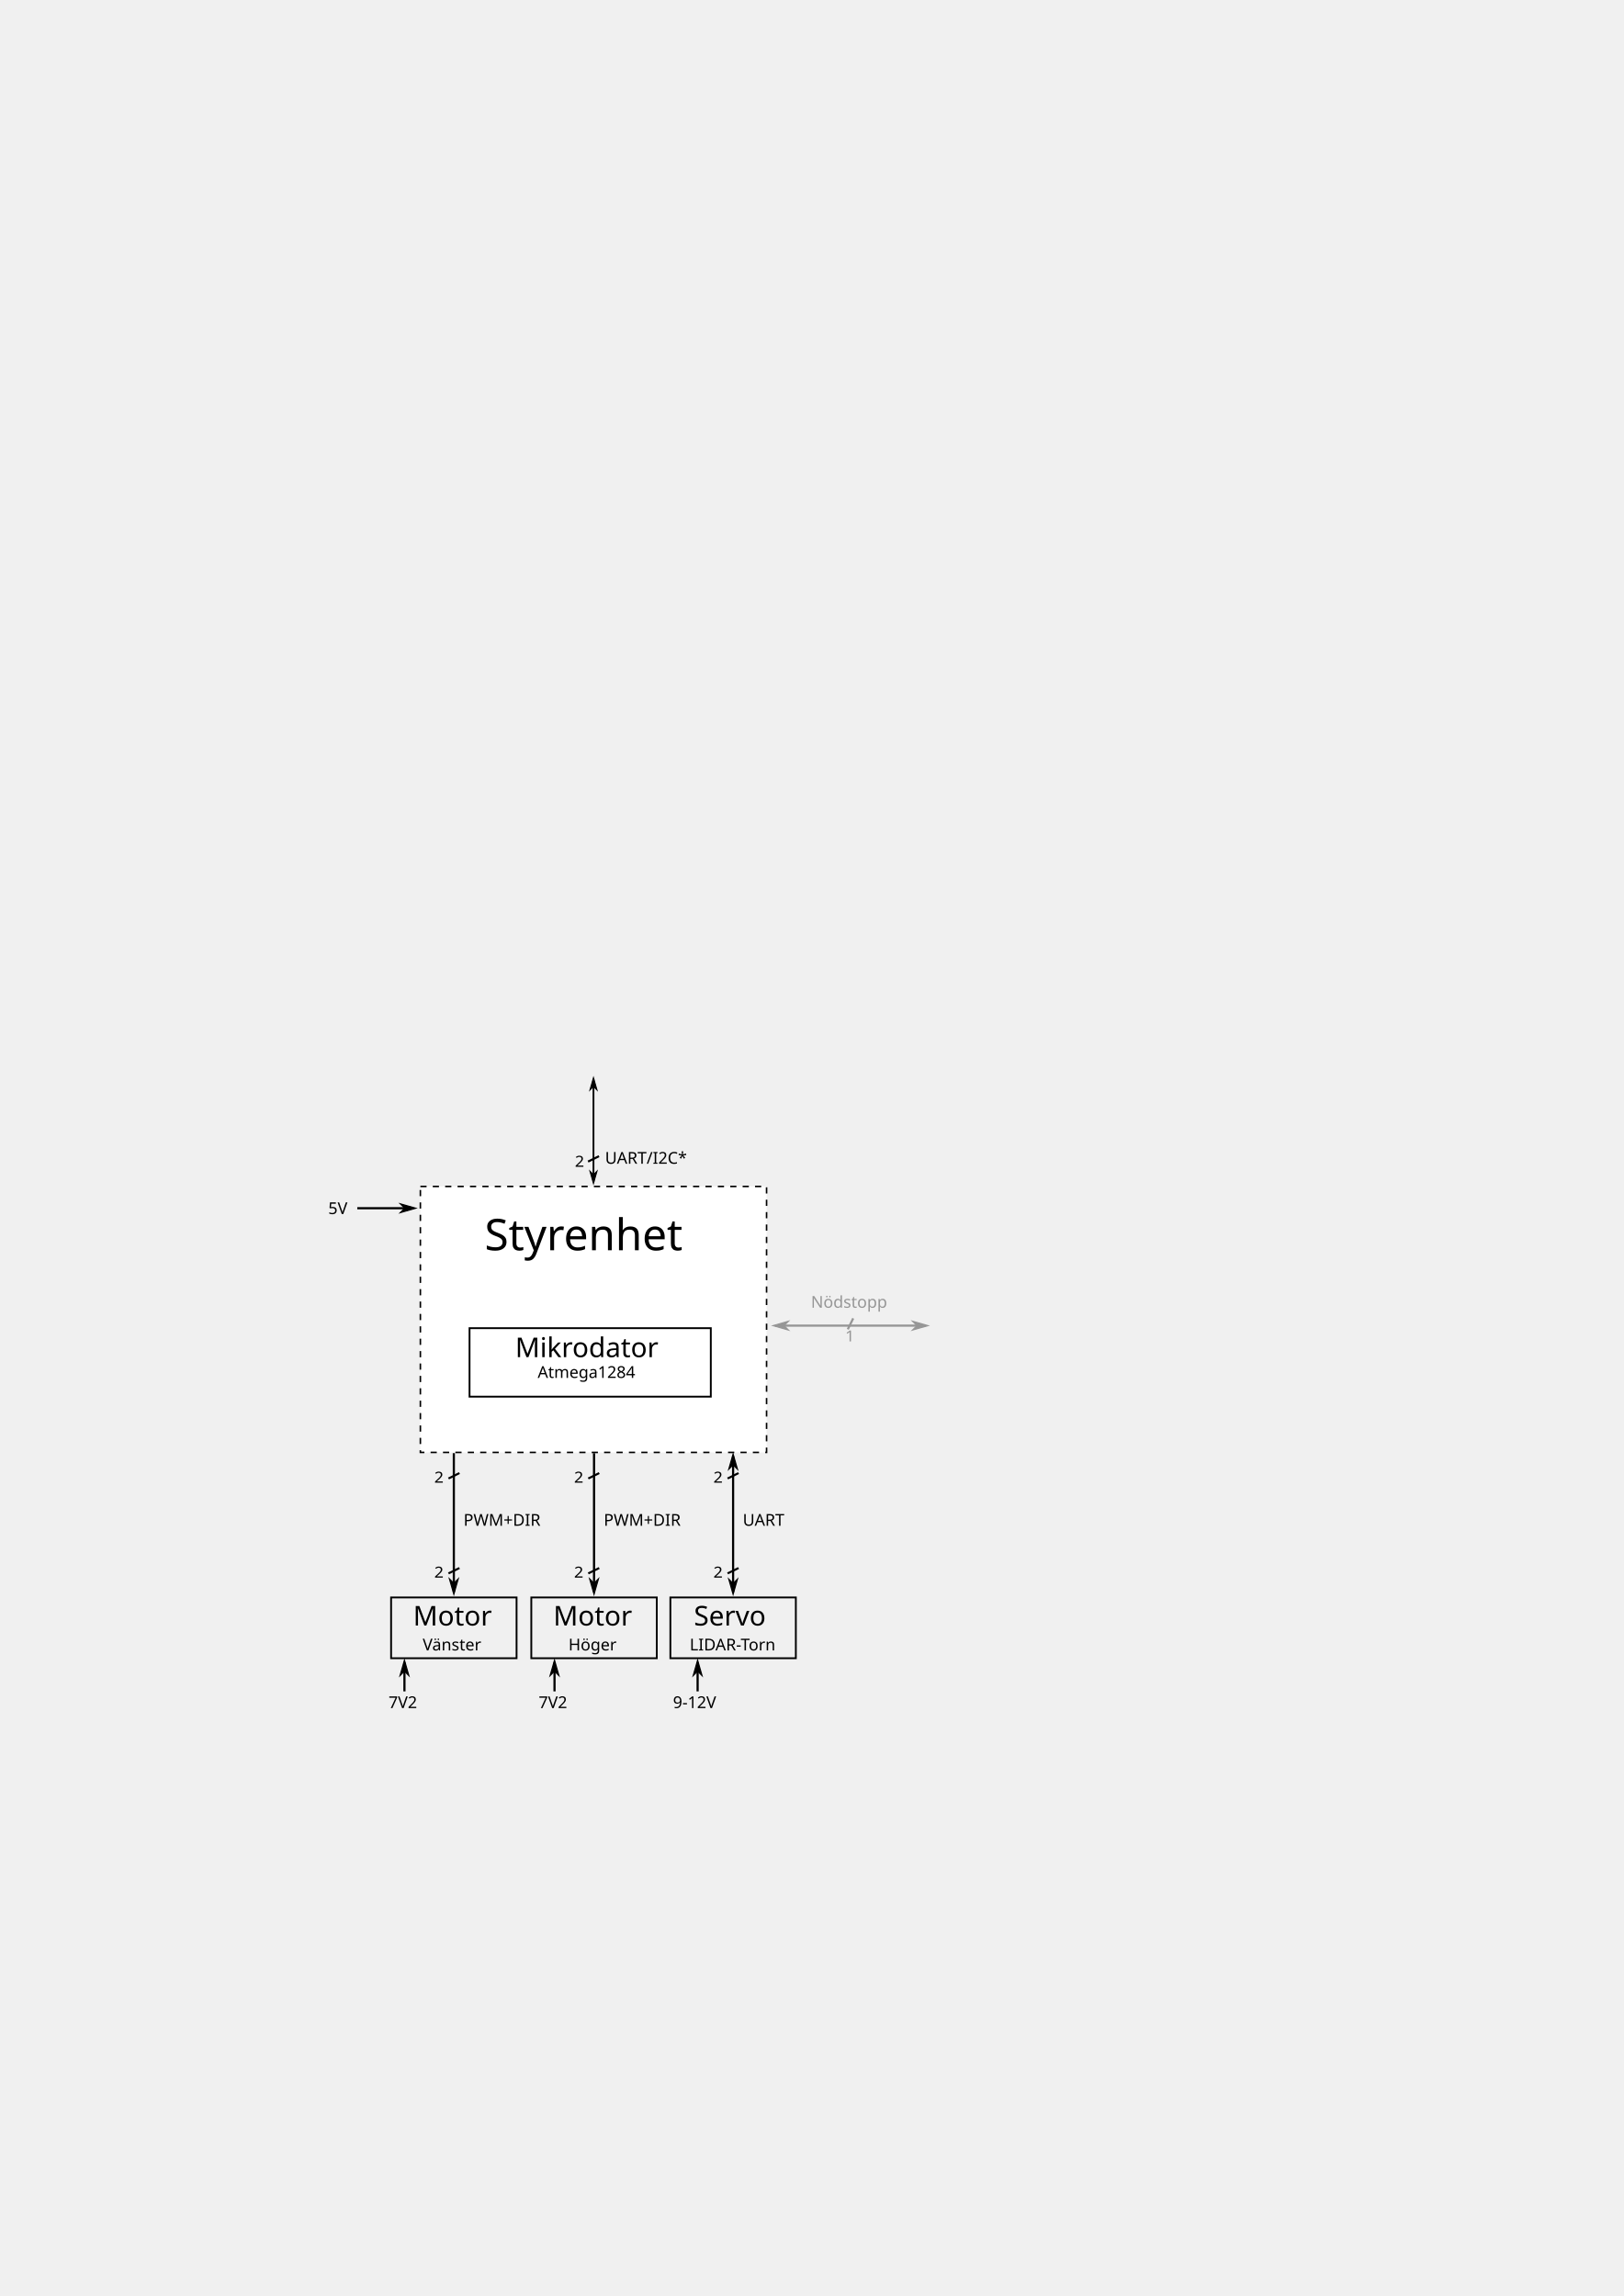
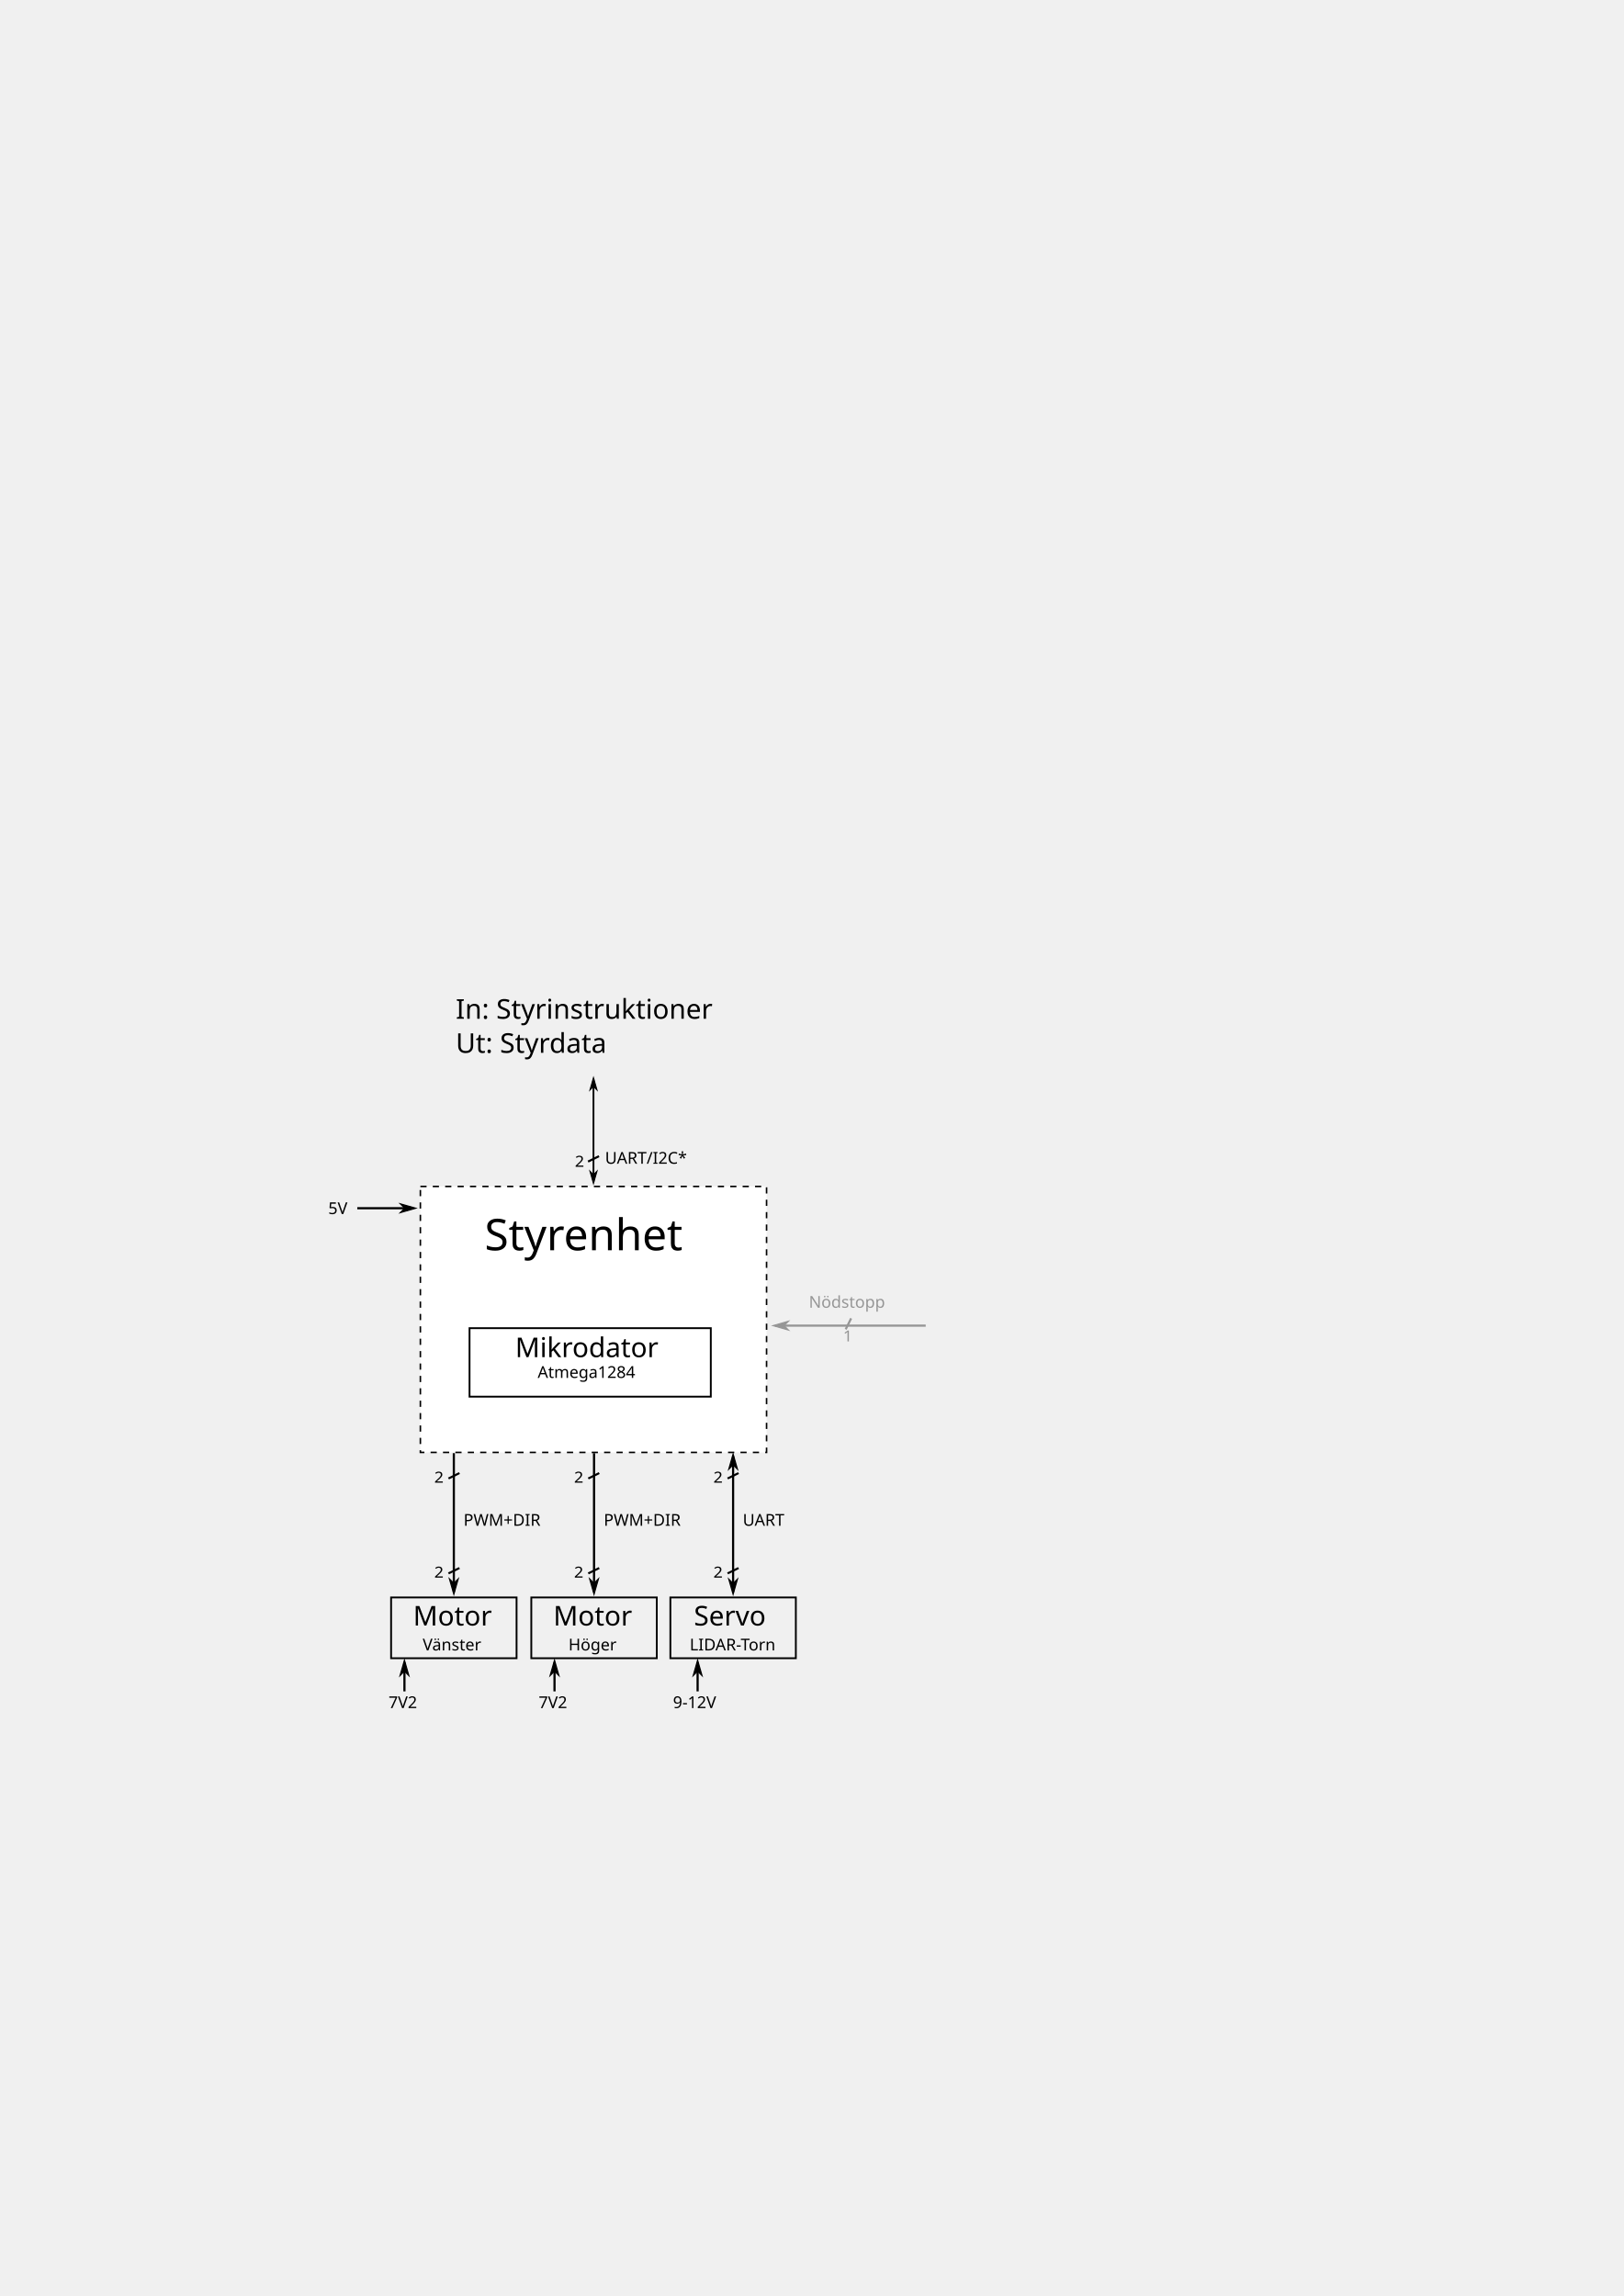
<svg xmlns="http://www.w3.org/2000/svg" width="210mm" height="297mm" viewBox="0 0 744.094 1052.362" id="svg9774" version="1.1">
  <defs id="defs9776">
+     <marker orient="auto" refY="0.0" refX="0.0" id="Arrow1Lstart" style="overflow:visible">
+       <path id="path13245" d="M 0.0,0.0 L 5.0,-5.0 L -12.5,0.0 L 5.0,5.0 L 0.0,0.0 z " style="fill-rule:evenodd;stroke:#969696;stroke-width:1pt;stroke-opacity:1;fill:#969696;fill-opacity:1" transform="scale(0.8) translate(12.5,0)" />
+     </marker>
    <marker orient="auto" refY="0" refX="0" id="marker6600" style="overflow:visible">
      <path id="path6602" d="M 0,0 5,-5 -12.5,0 5,5 0,0 Z" style="fill:#000000;fill-opacity:1;fill-rule:evenodd;stroke:#000000;stroke-width:1pt;stroke-opacity:1" transform="matrix(0.4,0,0,0.4,4,0)" />
    </marker>
    <marker orient="auto" refY="0" refX="0" id="marker4690-4" style="overflow:visible">
      <path id="path4692-5" d="M 0,0 5,-5 -12.5,0 5,5 0,0 Z" style="fill:#000000;fill-opacity:1;fill-rule:evenodd;stroke:#000000;stroke-width:1pt;stroke-opacity:1" transform="matrix(-0.4,0,0,-0.4,-4,0)" />
    </marker>
    <marker orient="auto" refY="0" refX="0" id="marker8162" style="overflow:visible">
      <path id="path8164" d="M 0,0 5,-5 -12.5,0 5,5 0,0 Z" style="fill:#969696;fill-opacity:1;fill-rule:evenodd;stroke:#969696;stroke-width:1pt;stroke-opacity:1" transform="matrix(0.4,0,0,0.4,4,0)" />
    </marker>
    <marker orient="auto" refY="0" refX="0" id="marker8166" style="overflow:visible">
      <path id="path8168" d="M 0,0 5,-5 -12.5,0 5,5 0,0 Z" style="fill:#969696;fill-opacity:1;fill-rule:evenodd;stroke:#969696;stroke-width:1pt;stroke-opacity:1" transform="matrix(-0.4,0,0,-0.4,-4,0)" />
    </marker>
    <marker orient="auto" refY="0" refX="0" id="marker9041-3-5-6-6-8-0-9" style="overflow:visible">
      <path id="path9043-1-6-2-7-7-7-0" d="M 0,0 5,-5 -12.5,0 5,5 0,0 Z" style="fill:#000000;fill-opacity:1;fill-rule:evenodd;stroke:#000000;stroke-width:1pt;stroke-opacity:1" transform="matrix(-0.4,0,0,-0.4,-4,0)" />
    </marker>
    <marker orient="auto" refY="0" refX="0" id="marker9041-3-5-6-6-8-42" style="overflow:visible">
      <path id="path9043-1-6-2-7-7-2" d="M 0,0 5,-5 -12.5,0 5,5 0,0 Z" style="fill:#000000;fill-opacity:1;fill-rule:evenodd;stroke:#000000;stroke-width:1pt;stroke-opacity:1" transform="matrix(-0.4,0,0,-0.4,-4,0)" />
    </marker>
    <marker orient="auto" refY="0" refX="0" id="marker9041-3-5-6-6-8-0" style="overflow:visible">
      <path id="path9043-1-6-2-7-7-7" d="M 0,0 5,-5 -12.5,0 5,5 0,0 Z" style="fill:#000000;fill-opacity:1;fill-rule:evenodd;stroke:#000000;stroke-width:1pt;stroke-opacity:1" transform="matrix(-0.4,0,0,-0.4,-4,0)" />
    </marker>
    <marker orient="auto" refY="0" refX="0" id="marker9041-3-3" style="overflow:visible">
      <path id="path9043-1-9" d="M 0,0 5,-5 -12.5,0 5,5 0,0 Z" style="fill:#000000;fill-opacity:1;fill-rule:evenodd;stroke:#000000;stroke-width:1pt;stroke-opacity:1" transform="matrix(-0.4,0,0,-0.4,-4,0)" />
    </marker>
    <marker orient="auto" refY="0" refX="0" id="marker7029" style="overflow:visible">
      <path id="path7031" d="M 0,0 5,-5 -12.5,0 5,5 0,0 Z" style="fill:#000000;fill-opacity:1;fill-rule:evenodd;stroke:#000000;stroke-width:1pt;stroke-opacity:1" transform="matrix(0.4,0,0,0.4,4,0)" />
    </marker>
    <marker orient="auto" refY="0" refX="0" id="marker6588-9-2" style="overflow:visible">
      <path id="path6590-4-0" d="M 0,0 5,-5 -12.5,0 5,5 0,0 Z" style="fill:#000000;fill-opacity:1;fill-rule:evenodd;stroke:#000000;stroke-width:1pt;stroke-opacity:1" transform="matrix(-0.4,0,0,-0.4,-4,0)" />
    </marker>
    <marker orient="auto" refY="0" refX="0" id="marker6588-9" style="overflow:visible">
      <path id="path6590-4" d="M 0,0 5,-5 -12.5,0 5,5 0,0 Z" style="fill:#000000;fill-opacity:1;fill-rule:evenodd;stroke:#000000;stroke-width:1pt;stroke-opacity:1" transform="matrix(-0.4,0,0,-0.4,-4,0)" />
    </marker>
    <marker orient="auto" refY="0" refX="0" id="marker6588" style="overflow:visible">
      <path id="path6590" d="M 0,0 5,-5 -12.5,0 5,5 0,0 Z" style="fill:#000000;fill-opacity:1;fill-rule:evenodd;stroke:#000000;stroke-width:1pt;stroke-opacity:1" transform="matrix(-0.4,0,0,-0.4,-4,0)" />
    </marker>
  </defs>
  <g id="layer1">
    <path style="fill:none;fill-rule:evenodd;stroke:#000000;stroke-width:0.821;stroke-linecap:butt;stroke-linejoin:miter;stroke-miterlimit:4;stroke-dasharray:none;stroke-opacity:1;marker-start:url(#marker6600);marker-end:url(#marker4690-4)" d="m 271.97,494.717 0,46.972" id="path4688" />
    <text xml:space="preserve" style="font-style:normal;font-weight:normal;font-size:12.5px;line-height:125%;font-family:sans-serif;letter-spacing:0px;word-spacing:0px;fill:#000000;fill-opacity:1;stroke:none;stroke-width:1px;stroke-linecap:butt;stroke-linejoin:miter;stroke-opacity:1" x="277.283" y="533.397" id="text6511-2-7">
      <tspan id="tspan6513-2-3" x="277.283" y="533.397" style="font-size:7.5px">UART/I2C*</tspan>
    </text>
    <rect style="fill:#ffffff;stroke:#000000;stroke-width:0.71;stroke-miterlimit:4;stroke-dasharray:2.84, 2.84;stroke-dashoffset:0;stroke-opacity:1" id="rect4290-85" width="158.648" height="121.901" x="192.646" y="543.807" />
    <text xml:space="preserve" style="font-style:normal;font-weight:normal;font-size:100.597px;line-height:125%;font-family:sans-serif;letter-spacing:0px;word-spacing:0px;fill:#000000;fill-opacity:1;stroke:none;stroke-width:1px;stroke-linecap:butt;stroke-linejoin:miter;stroke-opacity:1" x="222.072" y="573.048" id="text5111">
      <tspan x="222.072" y="573.048" style="font-size:20px" id="tspan4305">Styrenhet</tspan>
    </text>
    <rect y="608.76" x="215.173" height="31.391" width="110.565" id="rect4315" style="fill:#ffffff;fill-opacity:1;stroke:#000000;stroke-width:0.837;stroke-miterlimit:4;stroke-dasharray:none;stroke-dashoffset:0;stroke-opacity:1" />
    <text xml:space="preserve" style="font-style:normal;font-weight:normal;font-size:10px;line-height:125%;font-family:sans-serif;letter-spacing:0px;word-spacing:0px;fill:#000000;fill-opacity:1;stroke:none;stroke-width:1px;stroke-linecap:butt;stroke-linejoin:miter;stroke-opacity:1" x="236.098" y="622.039" id="text4317">
      <tspan id="tspan4319" x="236.098" y="622.039" style="font-size:12.5px">Mikrodator</tspan>
    </text>
    <text xml:space="preserve" style="font-style:normal;font-weight:normal;font-size:12.5px;line-height:125%;font-family:sans-serif;letter-spacing:0px;word-spacing:0px;fill:#000000;fill-opacity:1;stroke:none;stroke-width:1px;stroke-linecap:butt;stroke-linejoin:miter;stroke-opacity:1" x="246.393" y="631.564" id="text6461">
      <tspan id="tspan6463" x="246.393" y="631.564" style="font-size:7.5px">Atmega1284</tspan>
    </text>
    <g transform="translate(70.18817,165.5958)" id="g8665">
      <text id="text6596" y="533.729" x="142.233" style="font-style:normal;font-weight:normal;font-size:12.5px;line-height:125%;font-family:sans-serif;letter-spacing:0px;word-spacing:0px;fill:#000000;fill-opacity:1;stroke:none;stroke-width:1px;stroke-linecap:butt;stroke-linejoin:miter;stroke-opacity:1" xml:space="preserve">
        <tspan style="font-size:7.5px" y="533.729" x="142.233" id="tspan6598">PWM+DIR</tspan>
      </text>
      <path id="path6571" d="m 137.79,500.462 0,63.64" style="fill:none;fill-rule:evenodd;stroke:#000000;stroke-width:1px;stroke-linecap:butt;stroke-linejoin:miter;stroke-opacity:1;marker-end:url(#marker6588)" />
      <g transform="translate(-39.53117,0.6530096)" id="g6645">
        <rect style="opacity:1;fill:none;fill-opacity:1;stroke:#000000;stroke-width:0.833;stroke-linecap:butt;stroke-linejoin:miter;stroke-miterlimit:3.7;stroke-dasharray:none;stroke-dashoffset:0;stroke-opacity:1" id="rect6604" width="57.5" height="27.857" x="148.571" y="565.934" />
        <text xml:space="preserve" style="font-style:normal;font-weight:normal;font-size:12.5px;line-height:125%;font-family:sans-serif;letter-spacing:0px;word-spacing:0px;fill:#000000;fill-opacity:1;stroke:none;stroke-width:1px;stroke-linecap:butt;stroke-linejoin:miter;stroke-opacity:1" x="158.648" y="578.791" id="text6606">
          <tspan x="158.648" y="578.791" id="tspan6610">Motor</tspan>
        </text>
        <text xml:space="preserve" style="font-style:normal;font-weight:normal;font-size:12.5px;line-height:125%;font-family:sans-serif;letter-spacing:0px;word-spacing:0px;fill:#000000;fill-opacity:1;stroke:none;stroke-width:1px;stroke-linecap:butt;stroke-linejoin:miter;stroke-opacity:1" x="163.065" y="590.219" id="text6614">
          <tspan id="tspan6616" x="163.065" y="590.219" style="font-size:7.5px">Vänster</tspan>
        </text>
      </g>
      <g transform="translate(-26.76904,0)" id="g7669">
        <g transform="matrix(1,0,0,0.932331,-11.9057,40.85051)" id="g7373-0-6-9-3">
          <text id="text7351-4-1-0-9" y="554.148" x="167.5" style="font-style:normal;font-weight:normal;font-size:12.5px;line-height:125%;font-family:sans-serif;letter-spacing:0px;word-spacing:0px;fill:#000000;fill-opacity:1;stroke:none;stroke-width:1px;stroke-linecap:butt;stroke-linejoin:miter;stroke-opacity:1" xml:space="preserve">
            <tspan style="font-size:7.5px" y="554.148" x="167.5" id="tspan7353-8-0-9-4">2</tspan>
          </text>
          <text id="text7351-9-7-6-1-8" y="507.467" x="167.5" style="font-style:normal;font-weight:normal;font-size:12.5px;line-height:125%;font-family:sans-serif;letter-spacing:0px;word-spacing:0px;fill:#000000;fill-opacity:1;stroke:none;stroke-width:1px;stroke-linecap:butt;stroke-linejoin:miter;stroke-opacity:1" xml:space="preserve">
            <tspan style="font-size:7.5px" y="507.467" x="167.5" id="tspan7353-5-1-1-7-1">2</tspan>
          </text>
        </g>
        <g transform="matrix(1.004824,0,0,0.9246567,-61.98943,-67.34177)" id="g7435-7-5-7-2">
          <path id="path7304-7-2-9-1-9" d="m 223.017,626.619 5,-2.679" style="fill:none;fill-rule:evenodd;stroke:#000000;stroke-width:1px;stroke-linecap:butt;stroke-linejoin:miter;stroke-opacity:1" />
          <path id="path7304-4-2-2-4-1-3" d="m 223.017,673.672 5,-2.679" style="fill:none;fill-rule:evenodd;stroke:#000000;stroke-width:1px;stroke-linecap:butt;stroke-linejoin:miter;stroke-opacity:1" />
        </g>
      </g>
    </g>
    <g id="g8646" transform="translate(69.47388,165.5958)">
      <text id="text6596-8" y="533.729" x="207.201" style="font-style:normal;font-weight:normal;font-size:12.5px;line-height:125%;font-family:sans-serif;letter-spacing:0px;word-spacing:0px;fill:#000000;fill-opacity:1;stroke:none;stroke-width:1px;stroke-linecap:butt;stroke-linejoin:miter;stroke-opacity:1" xml:space="preserve">
        <tspan style="font-size:7.5px" y="533.729" x="207.201" id="tspan6598-4">PWM+DIR</tspan>
      </text>
      <path id="path6571-0" d="m 202.758,500.462 0,63.64" style="fill:none;fill-rule:evenodd;stroke:#000000;stroke-width:1px;stroke-linecap:butt;stroke-linejoin:miter;stroke-opacity:1;marker-end:url(#marker6588-9)" />
      <rect y="566.587" x="174.008" height="27.857" width="57.5" id="rect6604-6" style="opacity:1;fill:none;fill-opacity:1;stroke:#000000;stroke-width:0.833;stroke-linecap:butt;stroke-linejoin:miter;stroke-miterlimit:3.7;stroke-dasharray:none;stroke-dashoffset:0;stroke-opacity:1" />
      <text id="text6606-1" y="579.444" x="184.084" style="font-style:normal;font-weight:normal;font-size:12.5px;line-height:125%;font-family:sans-serif;letter-spacing:0px;word-spacing:0px;fill:#000000;fill-opacity:1;stroke:none;stroke-width:1px;stroke-linecap:butt;stroke-linejoin:miter;stroke-opacity:1" xml:space="preserve">
        <tspan id="tspan6610-0" y="579.444" x="184.084">Motor</tspan>
      </text>
      <text id="text6614-6" y="590.872" x="191.048" style="font-style:normal;font-weight:normal;font-size:12.5px;line-height:125%;font-family:sans-serif;letter-spacing:0px;word-spacing:0px;fill:#000000;fill-opacity:1;stroke:none;stroke-width:1px;stroke-linecap:butt;stroke-linejoin:miter;stroke-opacity:1" xml:space="preserve">
        <tspan style="font-size:7.5px" y="590.872" x="191.048" id="tspan6616-3">Höger</tspan>
      </text>
      <g id="g7669-9" transform="translate(38.00367,0)">
        <g transform="matrix(1,0,0,0.932331,-11.9057,40.85051)" id="g7373-0-6-9-3-0">
          <text id="text7351-4-1-0-9-8" y="554.148" x="167.5" style="font-style:normal;font-weight:normal;font-size:12.5px;line-height:125%;font-family:sans-serif;letter-spacing:0px;word-spacing:0px;fill:#000000;fill-opacity:1;stroke:none;stroke-width:1px;stroke-linecap:butt;stroke-linejoin:miter;stroke-opacity:1" xml:space="preserve">
            <tspan style="font-size:7.5px" y="554.148" x="167.5" id="tspan7353-8-0-9-4-8">2</tspan>
          </text>
          <text id="text7351-9-7-6-1-8-5" y="507.467" x="167.5" style="font-style:normal;font-weight:normal;font-size:12.5px;line-height:125%;font-family:sans-serif;letter-spacing:0px;word-spacing:0px;fill:#000000;fill-opacity:1;stroke:none;stroke-width:1px;stroke-linecap:butt;stroke-linejoin:miter;stroke-opacity:1" xml:space="preserve">
            <tspan style="font-size:7.5px" y="507.467" x="167.5" id="tspan7353-5-1-1-7-1-0">2</tspan>
          </text>
        </g>
        <g transform="matrix(1.004824,0,0,0.9246567,-61.98943,-67.34177)" id="g7435-7-5-7-2-9">
          <path id="path7304-7-2-9-1-9-6" d="m 223.017,626.619 5,-2.679" style="fill:none;fill-rule:evenodd;stroke:#000000;stroke-width:1px;stroke-linecap:butt;stroke-linejoin:miter;stroke-opacity:1" />
          <path id="path7304-4-2-2-4-1-3-3" d="m 223.017,673.672 5,-2.679" style="fill:none;fill-rule:evenodd;stroke:#000000;stroke-width:1px;stroke-linecap:butt;stroke-linejoin:miter;stroke-opacity:1" />
        </g>
      </g>
    </g>
    <g transform="translate(70.18817,165.5958)" id="g8627">
      <text id="text6596-8-1" y="533.729" x="270.216" style="font-style:normal;font-weight:normal;font-size:12.5px;line-height:125%;font-family:sans-serif;letter-spacing:0px;word-spacing:0px;fill:#000000;fill-opacity:1;stroke:none;stroke-width:1px;stroke-linecap:butt;stroke-linejoin:miter;stroke-opacity:1" xml:space="preserve">
        <tspan style="font-size:7.5px" y="533.729" x="270.216" id="tspan6598-4-5">UART</tspan>
      </text>
      <path id="path6571-0-5" d="m 265.773,501.85 0,62.291" style="fill:none;fill-rule:evenodd;stroke:#000000;stroke-width:0.989px;stroke-linecap:butt;stroke-linejoin:miter;stroke-opacity:1;marker-start:url(#marker7029);marker-end:url(#marker6588-9-2)" />
      <rect y="566.587" x="237.023" height="27.857" width="57.5" id="rect6604-6-4" style="opacity:1;fill:none;fill-opacity:1;stroke:#000000;stroke-width:0.833;stroke-linecap:butt;stroke-linejoin:miter;stroke-miterlimit:3.7;stroke-dasharray:none;stroke-dashoffset:0;stroke-opacity:1" />
      <text id="text6606-1-7" y="579.444" x="247.792" style="font-style:normal;font-weight:normal;font-size:12.5px;line-height:125%;font-family:sans-serif;letter-spacing:0px;word-spacing:0px;fill:#000000;fill-opacity:1;stroke:none;stroke-width:1px;stroke-linecap:butt;stroke-linejoin:miter;stroke-opacity:1" xml:space="preserve">
        <tspan id="tspan6610-0-6" y="579.444" x="247.792">Servo</tspan>
      </text>
      <text id="text6614-6-5" y="590.872" x="245.879" style="font-style:normal;font-weight:normal;font-size:12.5px;line-height:125%;font-family:sans-serif;letter-spacing:0px;word-spacing:0px;fill:#000000;fill-opacity:1;stroke:none;stroke-width:1px;stroke-linecap:butt;stroke-linejoin:miter;stroke-opacity:1" xml:space="preserve">
        <tspan style="font-size:7.5px" y="590.872" x="245.879" id="tspan6616-3-6">LIDAR-Torn</tspan>
      </text>
      <g id="g7669-9-8" transform="translate(101.1382,0)">
        <g transform="matrix(1,0,0,0.932331,-11.9057,40.85051)" id="g7373-0-6-9-3-0-5">
          <text id="text7351-4-1-0-9-8-6" y="554.148" x="167.5" style="font-style:normal;font-weight:normal;font-size:12.5px;line-height:125%;font-family:sans-serif;letter-spacing:0px;word-spacing:0px;fill:#000000;fill-opacity:1;stroke:none;stroke-width:1px;stroke-linecap:butt;stroke-linejoin:miter;stroke-opacity:1" xml:space="preserve">
            <tspan style="font-size:7.5px" y="554.148" x="167.5" id="tspan7353-8-0-9-4-8-1">2</tspan>
          </text>
          <text id="text7351-9-7-6-1-8-5-1" y="507.467" x="167.5" style="font-style:normal;font-weight:normal;font-size:12.5px;line-height:125%;font-family:sans-serif;letter-spacing:0px;word-spacing:0px;fill:#000000;fill-opacity:1;stroke:none;stroke-width:1px;stroke-linecap:butt;stroke-linejoin:miter;stroke-opacity:1" xml:space="preserve">
            <tspan style="font-size:7.5px" y="507.467" x="167.5" id="tspan7353-5-1-1-7-1-0-5">2</tspan>
          </text>
        </g>
        <g transform="matrix(1.004824,0,0,0.9246567,-61.98943,-67.34177)" id="g7435-7-5-7-2-9-9">
          <path id="path7304-7-2-9-1-9-6-8" d="m 223.017,626.619 5,-2.679" style="fill:none;fill-rule:evenodd;stroke:#000000;stroke-width:1px;stroke-linecap:butt;stroke-linejoin:miter;stroke-opacity:1" />
          <path id="path7304-4-2-2-4-1-3-3-4" d="m 223.017,673.672 5,-2.679" style="fill:none;fill-rule:evenodd;stroke:#000000;stroke-width:1px;stroke-linecap:butt;stroke-linejoin:miter;stroke-opacity:1" />
        </g>
      </g>
    </g>
    <path style="fill:none;fill-rule:evenodd;stroke:#000000;stroke-width:0.964px;stroke-linecap:butt;stroke-linejoin:miter;stroke-opacity:1" d="m 269.478,532.411 5.024,-2.477" id="path7304-7-2-9-1-9-6-2-8" />
    <text xml:space="preserve" style="font-style:normal;font-weight:normal;font-size:12.07px;line-height:125%;font-family:sans-serif;letter-spacing:0px;word-spacing:0px;fill:#000000;fill-opacity:1;stroke:none;stroke-width:1px;stroke-linecap:butt;stroke-linejoin:miter;stroke-opacity:1" x="254.377" y="553.853" id="text7351-9-7-6-1-8-5-5-4" transform="scale(1.035655,0.9655729)">
      <tspan id="tspan7353-5-1-1-7-1-0-9-1" x="254.377" y="553.853" style="font-size:7.242px">2</tspan>
    </text>
-     <path style="fill:none;fill-opacity:1;fill-rule:evenodd;stroke:#969696;stroke-width:1;stroke-linecap:butt;stroke-linejoin:miter;stroke-miterlimit:4;stroke-dasharray:none;stroke-opacity:1;marker-start:url(#marker8162);marker-end:url(#marker8166)" d="m 355.285,607.601 68.944,0" id="path8160" />
-     <text xml:space="preserve" style="font-style:normal;font-weight:normal;font-size:12.5px;line-height:125%;font-family:sans-serif;letter-spacing:0px;word-spacing:0px;fill:#000000;fill-opacity:1;stroke:none;stroke-width:1px;stroke-linecap:butt;stroke-linejoin:miter;stroke-opacity:1" x="371.635" y="599.387" id="text8774">
-       <tspan id="tspan8776" x="371.635" y="599.387" style="font-size:7.5px;fill:#969696;fill-opacity:1;stroke:none;stroke-opacity:1">Nödstopp</tspan>
+     <path style="fill:none;fill-opacity:1;fill-rule:evenodd;stroke:#969696;stroke-width:1;stroke-linecap:butt;stroke-linejoin:miter;stroke-miterlimit:4;stroke-dasharray:none;stroke-opacity:1;marker-start:url(#marker8162);marker-end:" d="m 355.285,607.601 68.944,0" id="path8160" />
+     <text xml:space="preserve" style="font-style:normal;font-weight:normal;font-size:12.5px;line-height:125%;font-family:sans-serif;letter-spacing:0px;word-spacing:0px;fill:#000000;fill-opacity:1;stroke:none;stroke-width:1px;stroke-linecap:butt;stroke-linejoin:miter;stroke-opacity:1" x="370.68" y="599.387" id="text8774">
+       <tspan id="tspan8776" x="370.68" y="599.387" style="font-size:7.5px;fill:#969696;fill-opacity:1;stroke:none;stroke-opacity:1">Nödstopp</tspan>
    </text>
    <g transform="translate(70.18817,165.5958)" id="g9159">
      <path style="fill:none;fill-rule:evenodd;stroke:#000000;stroke-width:1px;stroke-linecap:butt;stroke-linejoin:miter;stroke-opacity:1;marker-end:url(#marker9041-3-3)" d="m 93.546,388.187 25.759,0" id="path9039-03-1" />
      <text xml:space="preserve" style="font-style:normal;font-weight:normal;font-size:12.5px;line-height:125%;font-family:sans-serif;letter-spacing:0px;word-spacing:0px;fill:#000000;fill-opacity:1;stroke:none;stroke-width:1px;stroke-linecap:butt;stroke-linejoin:miter;stroke-opacity:1" x="80.237" y="390.868" id="text9045-4-9">
        <tspan style="font-size:7.5px" id="tspan9047-0-6" x="80.237" y="390.868">5V</tspan>
      </text>
    </g>
    <g transform="translate(70.18817,165.5958)" id="g9687">
      <path id="path9039-03-4-5-8-8" d="m 115.157,609.642 0,-13.274" style="fill:none;fill-rule:evenodd;stroke:#000000;stroke-width:1;stroke-linecap:butt;stroke-linejoin:miter;stroke-miterlimit:4;stroke-dasharray:none;stroke-opacity:1;marker-end:url(#marker9041-3-5-6-6-8-0)" />
      <text id="text9045-4-0-6-2-7" y="617.303" x="107.888" style="font-style:normal;font-weight:normal;font-size:12.5px;line-height:125%;font-family:sans-serif;letter-spacing:0px;word-spacing:0px;fill:#000000;fill-opacity:1;stroke:none;stroke-width:1px;stroke-linecap:butt;stroke-linejoin:miter;stroke-opacity:1" xml:space="preserve">
        <tspan y="617.303" x="107.888" id="tspan9047-0-04-9-9-0" style="font-size:7.5px">7V2</tspan>
      </text>
    </g>
    <g id="g9256-2-2" transform="translate(-25.27126,158.5836)">
      <path id="path9039-03-4-5-8-0" d="m 344.967,616.654 0,-13.274" style="fill:none;fill-rule:evenodd;stroke:#000000;stroke-width:1;stroke-linecap:butt;stroke-linejoin:miter;stroke-miterlimit:4;stroke-dasharray:none;stroke-opacity:1;marker-end:url(#marker9041-3-5-6-6-8-42)" />
      <text id="text9045-4-0-6-2-5" y="624.315" x="333.679" style="font-style:normal;font-weight:normal;font-size:12.5px;line-height:125%;font-family:sans-serif;letter-spacing:0px;word-spacing:0px;fill:#000000;fill-opacity:1;stroke:none;stroke-width:1px;stroke-linecap:butt;stroke-linejoin:miter;stroke-opacity:1" xml:space="preserve">
        <tspan y="624.315" x="333.679" id="tspan9047-0-04-9-9-52" style="font-size:7.5px">9-12V</tspan>
      </text>
    </g>
    <g id="g9682" transform="translate(70.18817,159.4713)">
      <path id="path9039-03-4-5-8-8-2" d="m 183.929,615.767 0,-13.274" style="fill:none;fill-rule:evenodd;stroke:#000000;stroke-width:1;stroke-linecap:butt;stroke-linejoin:miter;stroke-miterlimit:4;stroke-dasharray:none;stroke-opacity:1;marker-end:url(#marker9041-3-5-6-6-8-0-9)" />
      <text id="text9045-4-0-6-2-7-8" y="623.427" x="176.659" style="font-style:normal;font-weight:normal;font-size:12.5px;line-height:125%;font-family:sans-serif;letter-spacing:0px;word-spacing:0px;fill:#000000;fill-opacity:1;stroke:none;stroke-width:1px;stroke-linecap:butt;stroke-linejoin:miter;stroke-opacity:1" xml:space="preserve">
        <tspan y="623.427" x="176.659" id="tspan9047-0-04-9-9-0-3" style="font-size:7.5px">7V2</tspan>
      </text>
    </g>
-     <g id="g10071" transform="translate(-2.687005,0)">
+     <g id="g10071" transform="translate(-3.642012,0)">
      <text transform="scale(1.035655,0.9655729)" id="text7351-9-7-6-1-8-5-5-1" y="636.753" x="376.566" style="font-style:normal;font-weight:normal;font-size:12.07px;line-height:125%;font-family:sans-serif;letter-spacing:0px;word-spacing:0px;fill:#969696;fill-opacity:1;stroke:none;stroke-width:1px;stroke-linecap:butt;stroke-linejoin:miter;stroke-opacity:1" xml:space="preserve">
        <tspan style="font-size:7.242px;fill:#969696;fill-opacity:1;stroke:none;stroke-opacity:1" y="636.753" x="376.566" id="tspan7353-5-1-1-7-1-0-9-2">1</tspan>
      </text>
      <path id="path7304-7-2-9-1-9-6-2-89" d="m 391.206,609.283 2.477,-5.024" style="fill:#969696;fill-opacity:1;fill-rule:evenodd;stroke:#969696;stroke-width:0.989;stroke-linecap:butt;stroke-linejoin:miter;stroke-miterlimit:4;stroke-dasharray:none;stroke-opacity:1" />
    </g>
+     <text xml:space="preserve" style="font-style:normal;font-weight:normal;font-size:12.5px;line-height:125%;font-family:sans-serif;letter-spacing:0px;word-spacing:0px;fill:#000000;fill-opacity:1;stroke:none;stroke-width:1px;stroke-linecap:butt;stroke-linejoin:miter;stroke-opacity:1" x="208.847" y="466.927" id="text10120-3">
+       <tspan id="tspan10122-6" x="208.847" y="466.927">In: Styrinstruktioner</tspan>
+       <tspan x="208.847" y="482.552" id="tspan10184">Ut: Styrdata</tspan>
+     </text>
  </g>
</svg>
